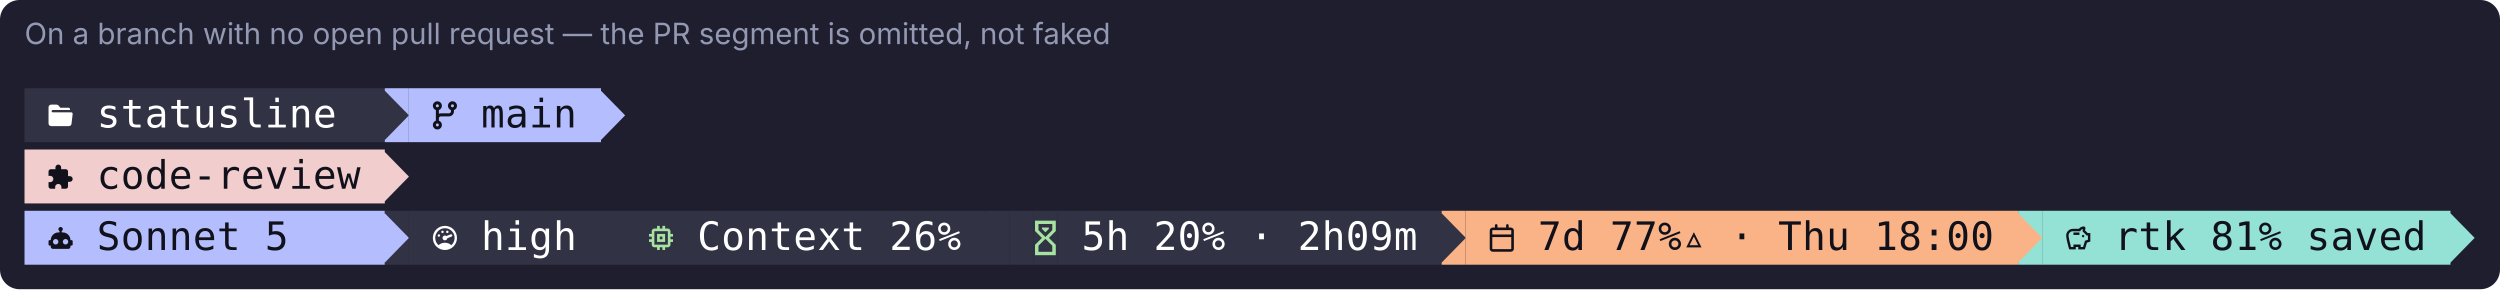
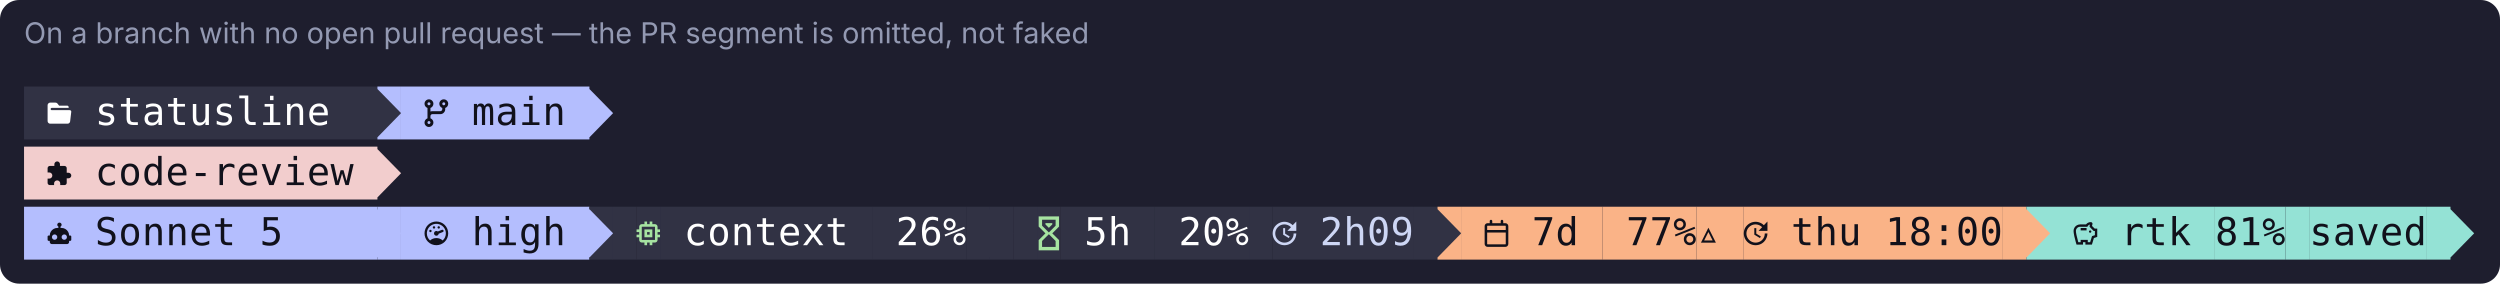
- <svg xmlns="http://www.w3.org/2000/svg" width="1020" height="118" viewBox="0 0 1020 118" role="img" aria-label="On a branch with no open pull request — the PR segment is omitted, not faked">
-   <rect width="1020" height="118" rx="8" fill="#1e1e2e" />
+ <svg xmlns="http://www.w3.org/2000/svg" width="1040" height="118" viewBox="0 0 1040 118" role="img" aria-label="On a branch with no open pull request — the PR segment is omitted, not faked">
+   <rect width="1040" height="118" rx="8" fill="#1e1e2e" />
  <text x="10" y="18" font-family="-apple-system,Segoe UI,system-ui,sans-serif" font-size="12" fill="#9399b2">On a branch with no open pull request — the PR segment is omitted, not faked</text>
  <rect x="10.00" y="36" width="147.00" height="22" fill="rgb(49,50,68)" />
  <path d="M133 1134H400Q466 1134 507 1080L576 989Q582 981 591 981H991Q1022 981 1045 959Q1068 936 1067 905V867H210Q187 867 170.0 850.0Q153 833 153 810Q153 786 170.0 769.0Q187 752 210 752H1123Q1154 752 1177 730Q1200 707 1199 676Q1199 670 1199 667L1144 200Q1144 144 1105.0 105.0Q1066 66 1010 66H133Q78 66 39.0 105.0Q0 144 0 200V1000Q0 1056 39.0 1095.0Q78 1134 133 1134Z" fill="rgb(255,255,255)" transform="translate(19.80 52.00) scale(0.00821 -0.00821)" />
  <text x="44.30" y="52" text-anchor="middle" font-family="ui-monospace,SFMono-Regular,Menlo,Consolas,monospace" font-size="16" fill="rgb(255,255,255)">s</text>
  <text x="54.10" y="52" text-anchor="middle" font-family="ui-monospace,SFMono-Regular,Menlo,Consolas,monospace" font-size="16" fill="rgb(255,255,255)">t</text>
  <text x="63.90" y="52" text-anchor="middle" font-family="ui-monospace,SFMono-Regular,Menlo,Consolas,monospace" font-size="16" fill="rgb(255,255,255)">a</text>
  <text x="73.70" y="52" text-anchor="middle" font-family="ui-monospace,SFMono-Regular,Menlo,Consolas,monospace" font-size="16" fill="rgb(255,255,255)">t</text>
  <text x="83.50" y="52" text-anchor="middle" font-family="ui-monospace,SFMono-Regular,Menlo,Consolas,monospace" font-size="16" fill="rgb(255,255,255)">u</text>
  <text x="93.30" y="52" text-anchor="middle" font-family="ui-monospace,SFMono-Regular,Menlo,Consolas,monospace" font-size="16" fill="rgb(255,255,255)">s</text>
  <text x="103.10" y="52" text-anchor="middle" font-family="ui-monospace,SFMono-Regular,Menlo,Consolas,monospace" font-size="16" fill="rgb(255,255,255)">l</text>
  <text x="112.90" y="52" text-anchor="middle" font-family="ui-monospace,SFMono-Regular,Menlo,Consolas,monospace" font-size="16" fill="rgb(255,255,255)">i</text>
  <text x="122.70" y="52" text-anchor="middle" font-family="ui-monospace,SFMono-Regular,Menlo,Consolas,monospace" font-size="16" fill="rgb(255,255,255)">n</text>
  <text x="132.50" y="52" text-anchor="middle" font-family="ui-monospace,SFMono-Regular,Menlo,Consolas,monospace" font-size="16" fill="rgb(255,255,255)">e</text>
  <rect x="157.00" y="36" width="9.80" height="22" fill="rgb(180,190,254)" />
  <path d="M-72 1812H13L1200 602L13 -612H-72Z" fill="rgb(49,50,68)" transform="translate(157.00 52.00) scale(0.00821 -0.00821)" />
  <rect x="166.80" y="36" width="78.40" height="22" fill="rgb(180,190,254)" />
  <path d="M750 1076Q750 1168 816.0 1234.0Q882 1300 975.0 1300.0Q1068 1300 1134.0 1234.0Q1200 1168 1200 1076Q1200 1004 1158 944Q1116 886 1049 864V800Q1049 698 976 624Q903 550 800 550H400Q359 550 329 522Q299 492 300 450V338Q366 314 408.0 256.0Q450 198 450 126Q450 32 384.0 -34.0Q318 -100 225 -100Q132 -100 66 -34Q0 32 0 126Q0 198 42.0 256.0Q84 314 150 338V864Q84 888 42.0 946.0Q0 1004 0 1076Q0 1168 66.0 1234.0Q132 1300 225.0 1300.0Q318 1300 384.0 1234.0Q450 1168 450 1076Q450 1004 408.0 946.0Q366 888 300 864V680Q348 700 400 700H800Q841 700 871.0 730.0Q901 760 900 800V864Q834 888 792.0 946.0Q750 1004 750 1076ZM225 1000Q255 1000 277.0 1022.0Q299 1044 300 1076Q300 1106 278.0 1128.0Q256 1150 225.0 1150.0Q194 1150 172.0 1128.0Q150 1106 150.0 1075.0Q150 1044 172.0 1022.0Q194 1000 225 1000ZM975 1000Q1005 1000 1027.0 1022.0Q1049 1044 1049.0 1075.0Q1049 1106 1028 1128Q1006 1150 975.0 1150.0Q944 1150 922.0 1128.0Q900 1106 900.0 1075.0Q900 1044 922.0 1022.0Q944 1000 975 1000ZM225 50Q255 50 277 72Q299 94 300 126Q300 156 278.0 178.0Q256 200 225.0 200.0Q194 200 172.0 178.0Q150 156 150.0 125.0Q150 94 172.0 72.0Q194 50 225 50Z" fill="rgb(17,17,27)" transform="translate(176.60 52.00) scale(0.00821 -0.00821)" />
  <text x="201.10" y="52" text-anchor="middle" font-family="ui-monospace,SFMono-Regular,Menlo,Consolas,monospace" font-size="16" fill="rgb(17,17,27)">m</text>
  <text x="210.90" y="52" text-anchor="middle" font-family="ui-monospace,SFMono-Regular,Menlo,Consolas,monospace" font-size="16" fill="rgb(17,17,27)">a</text>
  <text x="220.70" y="52" text-anchor="middle" font-family="ui-monospace,SFMono-Regular,Menlo,Consolas,monospace" font-size="16" fill="rgb(17,17,27)">i</text>
  <text x="230.50" y="52" text-anchor="middle" font-family="ui-monospace,SFMono-Regular,Menlo,Consolas,monospace" font-size="16" fill="rgb(17,17,27)">n</text>
  <path d="M-72 1812H13L1200 602L13 -612H-72Z" fill="rgb(180,190,254)" transform="translate(245.20 52.00) scale(0.00821 -0.00821)" />
  <rect x="10.00" y="61" width="147.00" height="22" fill="rgb(242,205,205)" />
  <path d="M1055 626H969V857Q969 903 935.5 936.5Q902 970 857 970H627V1056Q627 1115 585.5 1157.5Q544 1200 485.0 1200.0Q426 1200 384.5 1157.0Q343 1114 343 1056V970H113Q67 970 33.5 936.5Q0 903 0 857V640H86Q150 640 194.5 594.5Q239 549 239.0 484.5Q239 420 194.5 374.5Q150 329 86 329H0V112Q0 66 33.5 33.0Q67 0 113 0H329V86Q329 150 375.0 194.0Q421 238 485.0 238.0Q549 238 594.5 194.0Q640 150 640 86V0H857Q903 0 936.0 33.5Q969 67 969 112V343H1055Q1114 343 1157.0 384.5Q1200 426 1200.0 484.5Q1200 543 1157.0 584.5Q1114 626 1055 626Z" fill="rgb(17,17,27)" transform="translate(19.80 77.00) scale(0.00821 -0.00821)" />
  <text x="44.30" y="77" text-anchor="middle" font-family="ui-monospace,SFMono-Regular,Menlo,Consolas,monospace" font-size="16" fill="rgb(17,17,27)">c</text>
  <text x="54.10" y="77" text-anchor="middle" font-family="ui-monospace,SFMono-Regular,Menlo,Consolas,monospace" font-size="16" fill="rgb(17,17,27)">o</text>
  <text x="63.90" y="77" text-anchor="middle" font-family="ui-monospace,SFMono-Regular,Menlo,Consolas,monospace" font-size="16" fill="rgb(17,17,27)">d</text>
  <text x="73.70" y="77" text-anchor="middle" font-family="ui-monospace,SFMono-Regular,Menlo,Consolas,monospace" font-size="16" fill="rgb(17,17,27)">e</text>
  <text x="83.50" y="77" text-anchor="middle" font-family="ui-monospace,SFMono-Regular,Menlo,Consolas,monospace" font-size="16" fill="rgb(17,17,27)">-</text>
  <text x="93.30" y="77" text-anchor="middle" font-family="ui-monospace,SFMono-Regular,Menlo,Consolas,monospace" font-size="16" fill="rgb(17,17,27)">r</text>
  <text x="103.10" y="77" text-anchor="middle" font-family="ui-monospace,SFMono-Regular,Menlo,Consolas,monospace" font-size="16" fill="rgb(17,17,27)">e</text>
  <text x="112.90" y="77" text-anchor="middle" font-family="ui-monospace,SFMono-Regular,Menlo,Consolas,monospace" font-size="16" fill="rgb(17,17,27)">v</text>
  <text x="122.70" y="77" text-anchor="middle" font-family="ui-monospace,SFMono-Regular,Menlo,Consolas,monospace" font-size="16" fill="rgb(17,17,27)">i</text>
  <text x="132.50" y="77" text-anchor="middle" font-family="ui-monospace,SFMono-Regular,Menlo,Consolas,monospace" font-size="16" fill="rgb(17,17,27)">e</text>
  <text x="142.30" y="77" text-anchor="middle" font-family="ui-monospace,SFMono-Regular,Menlo,Consolas,monospace" font-size="16" fill="rgb(17,17,27)">w</text>
  <path d="M-72 1812H13L1200 602L13 -612H-72Z" fill="rgb(242,205,205)" transform="translate(157.00 77.00) scale(0.00821 -0.00821)" />
  <rect x="10.00" y="86" width="147.00" height="22" fill="rgb(180,190,254)" />
  <path d="M600 1144Q646 1144 678.0 1112.0Q710 1080 710 1037Q710 1006 694.0 980.5Q678 955 654 943V874H710Q812 874 900.0 821.5Q988 769 1039.0 682.0Q1090 595 1090 490H1144Q1166 490 1183.0 475.0Q1200 460 1200 437V274Q1200 251 1183.0 235.5Q1166 220 1144 220H1090V164Q1090 120 1058.0 88.0Q1026 56 980 56H220Q174 56 142.0 88.0Q110 120 110 164V220H56Q34 220 17.0 235.0Q0 250 0 274V437Q0 460 16.0 475.0Q32 490 56 490H110Q110 595 161.0 682.0Q212 769 300.0 821.5Q388 874 490 874H546V943Q522 956 506.0 981.0Q490 1006 490 1037Q490 1081 522.0 1112.5Q554 1144 600 1144ZM354 546Q298 546 259.0 505.5Q220 465 220.0 409.0Q220 353 259.0 313.5Q298 274 354.0 274.0Q410 274 450.0 313.5Q490 353 490.0 409.0Q490 465 450.0 505.5Q410 546 354 546ZM846 546Q790 546 750.0 505.5Q710 465 710.0 409.0Q710 353 749.0 313.5Q788 274 844.0 274.0Q900 274 940.0 313.5Q980 353 980.0 409.0Q980 465 941.0 505.5Q902 546 846 546Z" fill="rgb(17,17,27)" transform="translate(19.80 102.00) scale(0.00821 -0.00821)" />
  <text x="44.30" y="102" text-anchor="middle" font-family="ui-monospace,SFMono-Regular,Menlo,Consolas,monospace" font-size="16" fill="rgb(17,17,27)">S</text>
  <text x="54.10" y="102" text-anchor="middle" font-family="ui-monospace,SFMono-Regular,Menlo,Consolas,monospace" font-size="16" fill="rgb(17,17,27)">o</text>
  <text x="63.90" y="102" text-anchor="middle" font-family="ui-monospace,SFMono-Regular,Menlo,Consolas,monospace" font-size="16" fill="rgb(17,17,27)">n</text>
  <text x="73.70" y="102" text-anchor="middle" font-family="ui-monospace,SFMono-Regular,Menlo,Consolas,monospace" font-size="16" fill="rgb(17,17,27)">n</text>
  <text x="83.50" y="102" text-anchor="middle" font-family="ui-monospace,SFMono-Regular,Menlo,Consolas,monospace" font-size="16" fill="rgb(17,17,27)">e</text>
  <text x="93.30" y="102" text-anchor="middle" font-family="ui-monospace,SFMono-Regular,Menlo,Consolas,monospace" font-size="16" fill="rgb(17,17,27)">t</text>
  <text x="112.90" y="102" text-anchor="middle" font-family="ui-monospace,SFMono-Regular,Menlo,Consolas,monospace" font-size="16" fill="rgb(17,17,27)">5</text>
-   <rect x="157.00" y="86" width="9.80" height="22" fill="rgb(49,50,68)" />
+   <rect x="157.00" y="86" width="9.80" height="22" fill="rgb(180,190,254)" />
  <path d="M-72 1812H13L1200 602L13 -612H-72Z" fill="rgb(180,190,254)" transform="translate(157.00 102.00) scale(0.00821 -0.00821)" />
-   <rect x="166.80" y="86" width="78.40" height="22" fill="rgb(49,50,68)" />
-   <path d="M600 1200Q482 1200 370.5 1155.0Q259 1110 174.5 1025.5Q90 941 45.0 829.5Q0 718 0.0 599.5Q0 481 45.0 370.0Q90 259 174.5 174.5Q259 90 370.5 45.0Q482 0 600.0 0.0Q718 0 829.5 45.0Q941 90 1025.0 174.5Q1109 259 1154.5 370.0Q1200 481 1200.0 599.5Q1200 718 1154.5 829.5Q1109 941 1025.0 1025.5Q941 1110 829.5 1155.0Q718 1200 600 1200ZM600 1082Q729 1082 840.5 1017.0Q952 952 1016.5 840.5Q1081 729 1081 600Q1081 493 1039.0 400.0Q997 307 918 240Q856 299 773.0 330.0Q690 361 600 361Q420 361 282 240Q203 307 161.0 400.0Q119 493 119 600Q119 729 183.5 840.5Q248 952 359.5 1017.0Q471 1082 600 1082ZM479 961Q454 961 437.0 944.0Q420 927 420.0 901.5Q420 876 437.0 858.0Q454 840 479.5 840.0Q505 840 523.0 858.0Q541 876 541.0 901.5Q541 927 522.5 944.0Q504 961 479 961ZM721 961Q696 961 677.5 944.0Q659 927 659.0 901.5Q659 876 677.0 858.0Q695 840 720.5 840.0Q746 840 763.0 858.0Q780 876 780.0 901.5Q780 927 763.0 944.0Q746 961 721 961ZM907 783Q899 783 885 780L673 693Q648 713 615.5 718.5Q583 724 555 710Q510 693 490.5 646.5Q471 600 489.0 555.0Q507 510 553.5 490.0Q600 470 645 490Q676 501 695.5 526.5Q715 552 721 583L930 668Q952 676 962.0 700.0Q972 724 963 746Q955 763 939.5 773.0Q924 783 907 783ZM298 780Q273 780 256.5 763.0Q240 746 240.0 721.0Q240 696 256.5 677.5Q273 659 298.5 659.0Q324 659 342.0 677.5Q360 696 360.0 721.0Q360 746 341.5 763.0Q323 780 298 780Z" fill="rgb(255,255,255)" transform="translate(176.60 102.00) scale(0.00821 -0.00821)" />
-   <text x="201.10" y="102" text-anchor="middle" font-family="ui-monospace,SFMono-Regular,Menlo,Consolas,monospace" font-size="16" fill="rgb(255,255,255)">h</text>
-   <text x="210.90" y="102" text-anchor="middle" font-family="ui-monospace,SFMono-Regular,Menlo,Consolas,monospace" font-size="16" fill="rgb(255,255,255)">i</text>
-   <text x="220.70" y="102" text-anchor="middle" font-family="ui-monospace,SFMono-Regular,Menlo,Consolas,monospace" font-size="16" fill="rgb(255,255,255)">g</text>
-   <text x="230.50" y="102" text-anchor="middle" font-family="ui-monospace,SFMono-Regular,Menlo,Consolas,monospace" font-size="16" fill="rgb(255,255,255)">h</text>
+   <rect x="166.80" y="86" width="78.40" height="22" fill="rgb(180,190,254)" />
+   <path d="M600 1200Q482 1200 370.5 1155.0Q259 1110 174.5 1025.5Q90 941 45.0 829.5Q0 718 0.0 599.5Q0 481 45.0 370.0Q90 259 174.5 174.5Q259 90 370.5 45.0Q482 0 600.0 0.0Q718 0 829.5 45.0Q941 90 1025.0 174.5Q1109 259 1154.5 370.0Q1200 481 1200.0 599.5Q1200 718 1154.5 829.5Q1109 941 1025.0 1025.5Q941 1110 829.5 1155.0Q718 1200 600 1200ZM600 1082Q729 1082 840.5 1017.0Q952 952 1016.5 840.5Q1081 729 1081 600Q1081 493 1039.0 400.0Q997 307 918 240Q856 299 773.0 330.0Q690 361 600 361Q420 361 282 240Q203 307 161.0 400.0Q119 493 119 600Q119 729 183.5 840.5Q248 952 359.5 1017.0Q471 1082 600 1082ZM479 961Q454 961 437.0 944.0Q420 927 420.0 901.5Q420 876 437.0 858.0Q454 840 479.5 840.0Q505 840 523.0 858.0Q541 876 541.0 901.5Q541 927 522.5 944.0Q504 961 479 961ZM721 961Q696 961 677.5 944.0Q659 927 659.0 901.5Q659 876 677.0 858.0Q695 840 720.5 840.0Q746 840 763.0 858.0Q780 876 780.0 901.5Q780 927 763.0 944.0Q746 961 721 961ZM907 783Q899 783 885 780L673 693Q648 713 615.5 718.5Q583 724 555 710Q510 693 490.5 646.5Q471 600 489.0 555.0Q507 510 553.5 490.0Q600 470 645 490Q676 501 695.5 526.5Q715 552 721 583L930 668Q952 676 962.0 700.0Q972 724 963 746Q955 763 939.5 773.0Q924 783 907 783ZM298 780Q273 780 256.5 763.0Q240 746 240.0 721.0Q240 696 256.5 677.5Q273 659 298.5 659.0Q324 659 342.0 677.5Q360 696 360.0 721.0Q360 746 341.5 763.0Q323 780 298 780Z" fill="rgb(17,17,27)" transform="translate(176.60 102.00) scale(0.00821 -0.00821)" />
+   <text x="201.10" y="102" text-anchor="middle" font-family="ui-monospace,SFMono-Regular,Menlo,Consolas,monospace" font-size="16" fill="rgb(17,17,27)">h</text>
+   <text x="210.90" y="102" text-anchor="middle" font-family="ui-monospace,SFMono-Regular,Menlo,Consolas,monospace" font-size="16" fill="rgb(17,17,27)">i</text>
+   <text x="220.70" y="102" text-anchor="middle" font-family="ui-monospace,SFMono-Regular,Menlo,Consolas,monospace" font-size="16" fill="rgb(17,17,27)">g</text>
+   <text x="230.50" y="102" text-anchor="middle" font-family="ui-monospace,SFMono-Regular,Menlo,Consolas,monospace" font-size="16" fill="rgb(17,17,27)">h</text>
  <rect x="245.20" y="86" width="9.80" height="22" fill="rgb(49,50,68)" />
-   <path d="M-72 1812H13L1200 602L13 -612H-72Z" fill="rgb(49,50,68)" transform="translate(245.20 102.00) scale(0.00821 -0.00821)" />
+   <path d="M-72 1812H13L1200 602L13 -612H-72Z" fill="rgb(180,190,254)" transform="translate(245.20 102.00) scale(0.00821 -0.00821)" />
  <rect x="255.00" y="86" width="9.80" height="22" fill="rgb(49,50,68)" />
  <rect x="264.80" y="86" width="9.80" height="22" fill="rgb(49,50,68)" />
  <path d="M935 266H265V935H935ZM1200 666V800H1065V935Q1065 988 1026.0 1027.0Q987 1066 935 1066H800Q800 1065 800 1200H665V1066H534Q534 1065 534 1200H400V1066H265Q212 1066 173.5 1027.0Q135 988 135 935V800H0V666H135V534H0Q0 535 0 401H135V266Q135 213 174.0 174.0Q213 135 265 135H400V0H534V135H665V0H800V135H935Q988 135 1026.5 174.0Q1065 213 1065 266V401H1200V534H1065V666ZM665 534H534V666H665ZM800 800H400Q400 801 400 401H800Z" fill="rgb(166,227,161)" transform="translate(264.80 102.00) scale(0.00821 -0.00821)" />
-   <rect x="274.60" y="86" width="127.40" height="22" fill="rgb(49,50,68)" />
-   <text x="289.30" y="102" text-anchor="middle" font-family="ui-monospace,SFMono-Regular,Menlo,Consolas,monospace" font-size="16" fill="rgb(255,255,255)">C</text>
+   <rect x="274.60" y="86" width="88.20" height="22" fill="rgb(49,50,68)" />
+   <text x="289.30" y="102" text-anchor="middle" font-family="ui-monospace,SFMono-Regular,Menlo,Consolas,monospace" font-size="16" fill="rgb(255,255,255)">c</text>
  <text x="299.10" y="102" text-anchor="middle" font-family="ui-monospace,SFMono-Regular,Menlo,Consolas,monospace" font-size="16" fill="rgb(255,255,255)">o</text>
  <text x="308.90" y="102" text-anchor="middle" font-family="ui-monospace,SFMono-Regular,Menlo,Consolas,monospace" font-size="16" fill="rgb(255,255,255)">n</text>
  <text x="318.70" y="102" text-anchor="middle" font-family="ui-monospace,SFMono-Regular,Menlo,Consolas,monospace" font-size="16" fill="rgb(255,255,255)">t</text>
  <text x="328.50" y="102" text-anchor="middle" font-family="ui-monospace,SFMono-Regular,Menlo,Consolas,monospace" font-size="16" fill="rgb(255,255,255)">e</text>
  <text x="338.30" y="102" text-anchor="middle" font-family="ui-monospace,SFMono-Regular,Menlo,Consolas,monospace" font-size="16" fill="rgb(255,255,255)">x</text>
  <text x="348.10" y="102" text-anchor="middle" font-family="ui-monospace,SFMono-Regular,Menlo,Consolas,monospace" font-size="16" fill="rgb(255,255,255)">t</text>
-   <text x="367.70" y="102" text-anchor="middle" font-family="ui-monospace,SFMono-Regular,Menlo,Consolas,monospace" font-size="16" fill="rgb(255,255,255)">2</text>
-   <text x="377.50" y="102" text-anchor="middle" font-family="ui-monospace,SFMono-Regular,Menlo,Consolas,monospace" font-size="16" fill="rgb(255,255,255)">6</text>
-   <text x="387.30" y="102" text-anchor="middle" font-family="ui-monospace,SFMono-Regular,Menlo,Consolas,monospace" font-size="16" fill="rgb(255,255,255)">%</text>
+   <rect x="362.80" y="86" width="39.20" height="22" fill="rgb(49,50,68)" />
+   <text x="377.50" y="102" text-anchor="middle" font-family="ui-monospace,SFMono-Regular,Menlo,Consolas,monospace" font-size="16" fill="rgb(255,255,255)">2</text>
+   <text x="387.30" y="102" text-anchor="middle" font-family="ui-monospace,SFMono-Regular,Menlo,Consolas,monospace" font-size="16" fill="rgb(255,255,255)">6</text>
+   <text x="397.10" y="102" text-anchor="middle" font-family="ui-monospace,SFMono-Regular,Menlo,Consolas,monospace" font-size="16" fill="rgb(255,255,255)">%</text>
  <rect x="402.00" y="86" width="9.80" height="22" fill="rgb(49,50,68)" />
-   <path d="M-72 1812H13L1200 602L13 -612H-72Z" fill="rgb(49,50,68)" transform="translate(402.00 102.00) scale(0.00821 -0.00821)" />
  <rect x="411.80" y="86" width="9.80" height="22" fill="rgb(49,50,68)" />
+   <path d="M-72 1812H13L1200 602L13 -612H-72Z" fill="rgb(49,50,68)" transform="translate(411.80 102.00) scale(0.00821 -0.00821)" />
  <rect x="421.60" y="86" width="9.80" height="22" fill="rgb(49,50,68)" />
-   <path d="M84 1459H1116V943L774 600Q772 600 1116 258V-259H84V258L426 600Q428 600 84 943ZM942 214 600 556 256 214V-89H942ZM600 645 942 988V1291H256V988ZM426 1117H774V1053L600 879L426 1053Z" fill="rgb(166,227,161)" transform="translate(421.60 102.00) scale(0.00821 -0.00821)" />
-   <rect x="431.40" y="86" width="156.80" height="22" fill="rgb(49,50,68)" />
-   <text x="446.10" y="102" text-anchor="middle" font-family="ui-monospace,SFMono-Regular,Menlo,Consolas,monospace" font-size="16" fill="rgb(255,255,255)">5</text>
-   <text x="455.90" y="102" text-anchor="middle" font-family="ui-monospace,SFMono-Regular,Menlo,Consolas,monospace" font-size="16" fill="rgb(255,255,255)">h</text>
-   <text x="475.50" y="102" text-anchor="middle" font-family="ui-monospace,SFMono-Regular,Menlo,Consolas,monospace" font-size="16" fill="rgb(255,255,255)">2</text>
-   <text x="485.30" y="102" text-anchor="middle" font-family="ui-monospace,SFMono-Regular,Menlo,Consolas,monospace" font-size="16" fill="rgb(255,255,255)">0</text>
-   <text x="495.10" y="102" text-anchor="middle" font-family="ui-monospace,SFMono-Regular,Menlo,Consolas,monospace" font-size="16" fill="rgb(255,255,255)">%</text>
-   <text x="514.70" y="102" text-anchor="middle" font-family="ui-monospace,SFMono-Regular,Menlo,Consolas,monospace" font-size="16" fill="rgb(255,255,255)">·</text>
-   <text x="534.30" y="102" text-anchor="middle" font-family="ui-monospace,SFMono-Regular,Menlo,Consolas,monospace" font-size="16" fill="rgb(255,255,255)">2</text>
-   <text x="544.10" y="102" text-anchor="middle" font-family="ui-monospace,SFMono-Regular,Menlo,Consolas,monospace" font-size="16" fill="rgb(255,255,255)">h</text>
-   <text x="553.90" y="102" text-anchor="middle" font-family="ui-monospace,SFMono-Regular,Menlo,Consolas,monospace" font-size="16" fill="rgb(255,255,255)">0</text>
-   <text x="563.70" y="102" text-anchor="middle" font-family="ui-monospace,SFMono-Regular,Menlo,Consolas,monospace" font-size="16" fill="rgb(255,255,255)">9</text>
-   <text x="573.50" y="102" text-anchor="middle" font-family="ui-monospace,SFMono-Regular,Menlo,Consolas,monospace" font-size="16" fill="rgb(255,255,255)">m</text>
-   <rect x="588.20" y="86" width="9.80" height="22" fill="rgb(250,179,135)" />
-   <path d="M-72 1812H13L1200 602L13 -612H-72Z" fill="rgb(49,50,68)" transform="translate(588.20 102.00) scale(0.00821 -0.00821)" />
-   <rect x="598.00" y="86" width="225.40" height="22" fill="rgb(250,179,135)" />
-   <path d="M387 1222V1115H815V1222Q815 1249 835 1267Q853 1286 879.0 1286.0Q905 1286 924.0 1267.0Q943 1248 943 1222V1115H1051Q1113 1115 1157.0 1071.0Q1201 1027 1201 965V64Q1201 1 1157 -42Q1113 -86 1051 -85H151Q89 -85 45 -42Q1 2 1 64V965Q1 1028 45 1071Q89 1115 151 1115H259V1222Q259 1249 277 1267Q297 1286 323.0 1286.0Q349 1286 368.0 1267.0Q387 1248 387 1222ZM129 643V64Q129 55 135.0 49.0Q141 43 151 43H1051Q1059 43 1067 49Q1071 55 1071 64V643ZM1051 986H151Q143 986 135 980Q129 974 129 965V771H1071V965Q1071 974 1067 980Q1059 986 1051 986Z" fill="rgb(17,17,27)" transform="translate(607.80 102.00) scale(0.00821 -0.00821)" />
-   <text x="632.30" y="102" text-anchor="middle" font-family="ui-monospace,SFMono-Regular,Menlo,Consolas,monospace" font-size="16" fill="rgb(17,17,27)">7</text>
-   <text x="642.10" y="102" text-anchor="middle" font-family="ui-monospace,SFMono-Regular,Menlo,Consolas,monospace" font-size="16" fill="rgb(17,17,27)">d</text>
-   <text x="661.70" y="102" text-anchor="middle" font-family="ui-monospace,SFMono-Regular,Menlo,Consolas,monospace" font-size="16" fill="rgb(17,17,27)">7</text>
-   <text x="671.50" y="102" text-anchor="middle" font-family="ui-monospace,SFMono-Regular,Menlo,Consolas,monospace" font-size="16" fill="rgb(17,17,27)">7</text>
-   <text x="681.30" y="102" text-anchor="middle" font-family="ui-monospace,SFMono-Regular,Menlo,Consolas,monospace" font-size="16" fill="rgb(17,17,27)">%</text>
-   <text x="691.10" y="102" text-anchor="middle" font-family="ui-monospace,SFMono-Regular,Menlo,Consolas,monospace" font-size="16" fill="rgb(17,17,27)">▵</text>
-   <text x="710.70" y="102" text-anchor="middle" font-family="ui-monospace,SFMono-Regular,Menlo,Consolas,monospace" font-size="16" fill="rgb(17,17,27)">·</text>
-   <text x="730.30" y="102" text-anchor="middle" font-family="ui-monospace,SFMono-Regular,Menlo,Consolas,monospace" font-size="16" fill="rgb(17,17,27)">T</text>
-   <text x="740.10" y="102" text-anchor="middle" font-family="ui-monospace,SFMono-Regular,Menlo,Consolas,monospace" font-size="16" fill="rgb(17,17,27)">h</text>
-   <text x="749.90" y="102" text-anchor="middle" font-family="ui-monospace,SFMono-Regular,Menlo,Consolas,monospace" font-size="16" fill="rgb(17,17,27)">u</text>
-   <text x="769.50" y="102" text-anchor="middle" font-family="ui-monospace,SFMono-Regular,Menlo,Consolas,monospace" font-size="16" fill="rgb(17,17,27)">1</text>
-   <text x="779.30" y="102" text-anchor="middle" font-family="ui-monospace,SFMono-Regular,Menlo,Consolas,monospace" font-size="16" fill="rgb(17,17,27)">8</text>
-   <text x="789.10" y="102" text-anchor="middle" font-family="ui-monospace,SFMono-Regular,Menlo,Consolas,monospace" font-size="16" fill="rgb(17,17,27)">:</text>
-   <text x="798.90" y="102" text-anchor="middle" font-family="ui-monospace,SFMono-Regular,Menlo,Consolas,monospace" font-size="16" fill="rgb(17,17,27)">0</text>
-   <text x="808.70" y="102" text-anchor="middle" font-family="ui-monospace,SFMono-Regular,Menlo,Consolas,monospace" font-size="16" fill="rgb(17,17,27)">0</text>
-   <rect x="823.40" y="86" width="9.80" height="22" fill="rgb(148,226,213)" />
-   <path d="M-72 1812H13L1200 602L13 -612H-72Z" fill="rgb(250,179,135)" transform="translate(823.40 102.00) scale(0.00821 -0.00821)" />
-   <rect x="833.20" y="86" width="166.60" height="22" fill="rgb(148,226,213)" />
-   <path d="M780 692Q780 714 798.5 732.0Q817 750 841.0 750.0Q865 750 883.5 732.0Q902 714 902.0 690.0Q902 666 883.5 648.0Q865 630 841.0 630.0Q817 630 798.5 648.0Q780 666 780 692ZM360 750H659V872H360ZM1200 842V420L1031 364L930 30H600V150H479V30H150L110 168Q65 332 37 460Q0 642 0 720Q0 810 44.0 886.0Q88 962 164.0 1007.0Q240 1052 329 1052H631Q673 1106 735.0 1138.0Q797 1170 871 1170Q908 1170 934.0 1145.0Q960 1120 960 1080Q960 1064 952 1046Q938 1012 935 976L1070 842ZM1081 720H1019L811 932Q811 990 825 1046Q783 1036 749.0 1005.0Q715 974 701 932H329Q242 932 180.5 870.0Q119 808 119 720Q119 590 240 150H360V270H721V150H840L935 460L1081 508Z" fill="rgb(17,17,27)" transform="translate(843.00 102.00) scale(0.00821 -0.00821)" />
-   <text x="867.50" y="102" text-anchor="middle" font-family="ui-monospace,SFMono-Regular,Menlo,Consolas,monospace" font-size="16" fill="rgb(17,17,27)">r</text>
-   <text x="877.30" y="102" text-anchor="middle" font-family="ui-monospace,SFMono-Regular,Menlo,Consolas,monospace" font-size="16" fill="rgb(17,17,27)">t</text>
-   <text x="887.10" y="102" text-anchor="middle" font-family="ui-monospace,SFMono-Regular,Menlo,Consolas,monospace" font-size="16" fill="rgb(17,17,27)">k</text>
-   <text x="906.70" y="102" text-anchor="middle" font-family="ui-monospace,SFMono-Regular,Menlo,Consolas,monospace" font-size="16" fill="rgb(17,17,27)">8</text>
-   <text x="916.50" y="102" text-anchor="middle" font-family="ui-monospace,SFMono-Regular,Menlo,Consolas,monospace" font-size="16" fill="rgb(17,17,27)">1</text>
-   <text x="926.30" y="102" text-anchor="middle" font-family="ui-monospace,SFMono-Regular,Menlo,Consolas,monospace" font-size="16" fill="rgb(17,17,27)">%</text>
-   <text x="945.90" y="102" text-anchor="middle" font-family="ui-monospace,SFMono-Regular,Menlo,Consolas,monospace" font-size="16" fill="rgb(17,17,27)">s</text>
-   <text x="955.70" y="102" text-anchor="middle" font-family="ui-monospace,SFMono-Regular,Menlo,Consolas,monospace" font-size="16" fill="rgb(17,17,27)">a</text>
-   <text x="965.50" y="102" text-anchor="middle" font-family="ui-monospace,SFMono-Regular,Menlo,Consolas,monospace" font-size="16" fill="rgb(17,17,27)">v</text>
-   <text x="975.30" y="102" text-anchor="middle" font-family="ui-monospace,SFMono-Regular,Menlo,Consolas,monospace" font-size="16" fill="rgb(17,17,27)">e</text>
-   <text x="985.10" y="102" text-anchor="middle" font-family="ui-monospace,SFMono-Regular,Menlo,Consolas,monospace" font-size="16" fill="rgb(17,17,27)">d</text>
-   <path d="M-72 1812H13L1200 602L13 -612H-72Z" fill="rgb(148,226,213)" transform="translate(999.80 102.00) scale(0.00821 -0.00821)" />
+   <rect x="431.40" y="86" width="9.80" height="22" fill="rgb(49,50,68)" />
+   <path d="M84 1459H1116V943L774 600Q772 600 1116 258V-259H84V258L426 600Q428 600 84 943ZM942 214 600 556 256 214V-89H942ZM600 645 942 988V1291H256V988ZM426 1117H774V1053L600 879L426 1053Z" fill="rgb(166,227,161)" transform="translate(431.40 102.00) scale(0.00821 -0.00821)" />
+   <rect x="441.20" y="86" width="39.20" height="22" fill="rgb(49,50,68)" />
+   <text x="455.90" y="102" text-anchor="middle" font-family="ui-monospace,SFMono-Regular,Menlo,Consolas,monospace" font-size="16" fill="rgb(255,255,255)">5</text>
+   <text x="465.70" y="102" text-anchor="middle" font-family="ui-monospace,SFMono-Regular,Menlo,Consolas,monospace" font-size="16" fill="rgb(255,255,255)">h</text>
+   <rect x="480.40" y="86" width="39.20" height="22" fill="rgb(49,50,68)" />
+   <text x="495.10" y="102" text-anchor="middle" font-family="ui-monospace,SFMono-Regular,Menlo,Consolas,monospace" font-size="16" fill="rgb(255,255,255)">2</text>
+   <text x="504.90" y="102" text-anchor="middle" font-family="ui-monospace,SFMono-Regular,Menlo,Consolas,monospace" font-size="16" fill="rgb(255,255,255)">0</text>
+   <text x="514.70" y="102" text-anchor="middle" font-family="ui-monospace,SFMono-Regular,Menlo,Consolas,monospace" font-size="16" fill="rgb(255,255,255)">%</text>
+   <rect x="519.60" y="86" width="9.80" height="22" fill="rgb(49,50,68)" />
+   <rect x="529.40" y="86" width="58.80" height="22" fill="rgb(49,50,68)" />
+   <path d="M1201 725H748L932 912Q842 1002 721.5 1035.5Q601 1069 482.5 1039.0Q364 1009 273.0 920.0Q182 831 150.5 712.5Q119 594 150.5 475.0Q182 356 273.0 266.5Q364 177 482.5 146.0Q601 115 721.0 146.0Q841 177 932 265Q1067 403 1066 594H1201Q1201 488 1157 378Q1110 256 1026 174Q910 58 755.5 19.0Q601 -20 446.5 19.0Q292 58 178.0 172.5Q64 287 23.0 440.5Q-18 594 21.0 747.0Q60 900 176.0 1012.5Q292 1125 445.0 1166.0Q598 1207 751.0 1166.0Q904 1125 1019 1013L1201 1200ZM635 866V584L867 443L820 362L535 534V866Z" fill="rgb(205,214,244)" transform="translate(529.40 102.00) scale(0.00821 -0.00821)" />
+   <text x="553.90" y="102" text-anchor="middle" font-family="ui-monospace,SFMono-Regular,Menlo,Consolas,monospace" font-size="16" fill="rgb(205,214,244)">2</text>
+   <text x="563.70" y="102" text-anchor="middle" font-family="ui-monospace,SFMono-Regular,Menlo,Consolas,monospace" font-size="16" fill="rgb(205,214,244)">h</text>
+   <text x="573.50" y="102" text-anchor="middle" font-family="ui-monospace,SFMono-Regular,Menlo,Consolas,monospace" font-size="16" fill="rgb(205,214,244)">0</text>
+   <text x="583.30" y="102" text-anchor="middle" font-family="ui-monospace,SFMono-Regular,Menlo,Consolas,monospace" font-size="16" fill="rgb(205,214,244)">9</text>
+   <rect x="588.20" y="86" width="9.80" height="22" fill="rgb(49,50,68)" />
+   <rect x="598.00" y="86" width="9.80" height="22" fill="rgb(250,179,135)" />
+   <path d="M-72 1812H13L1200 602L13 -612H-72Z" fill="rgb(49,50,68)" transform="translate(598.00 102.00) scale(0.00821 -0.00821)" />
+   <rect x="607.80" y="86" width="58.80" height="22" fill="rgb(250,179,135)" />
+   <path d="M387 1222V1115H815V1222Q815 1249 835 1267Q853 1286 879.0 1286.0Q905 1286 924.0 1267.0Q943 1248 943 1222V1115H1051Q1113 1115 1157.0 1071.0Q1201 1027 1201 965V64Q1201 1 1157 -42Q1113 -86 1051 -85H151Q89 -85 45 -42Q1 2 1 64V965Q1 1028 45 1071Q89 1115 151 1115H259V1222Q259 1249 277 1267Q297 1286 323.0 1286.0Q349 1286 368.0 1267.0Q387 1248 387 1222ZM129 643V64Q129 55 135.0 49.0Q141 43 151 43H1051Q1059 43 1067 49Q1071 55 1071 64V643ZM1051 986H151Q143 986 135 980Q129 974 129 965V771H1071V965Q1071 974 1067 980Q1059 986 1051 986Z" fill="rgb(17,17,27)" transform="translate(617.60 102.00) scale(0.00821 -0.00821)" />
+   <text x="642.10" y="102" text-anchor="middle" font-family="ui-monospace,SFMono-Regular,Menlo,Consolas,monospace" font-size="16" fill="rgb(17,17,27)">7</text>
+   <text x="651.90" y="102" text-anchor="middle" font-family="ui-monospace,SFMono-Regular,Menlo,Consolas,monospace" font-size="16" fill="rgb(17,17,27)">d</text>
+   <rect x="666.60" y="86" width="39.20" height="22" fill="rgb(250,179,135)" />
+   <text x="681.30" y="102" text-anchor="middle" font-family="ui-monospace,SFMono-Regular,Menlo,Consolas,monospace" font-size="16" fill="rgb(17,17,27)">7</text>
+   <text x="691.10" y="102" text-anchor="middle" font-family="ui-monospace,SFMono-Regular,Menlo,Consolas,monospace" font-size="16" fill="rgb(17,17,27)">7</text>
+   <text x="700.90" y="102" text-anchor="middle" font-family="ui-monospace,SFMono-Regular,Menlo,Consolas,monospace" font-size="16" fill="rgb(17,17,27)">%</text>
+   <rect x="705.80" y="86" width="19.60" height="22" fill="rgb(250,179,135)" />
+   <text x="710.70" y="102" text-anchor="middle" font-family="ui-monospace,SFMono-Regular,Menlo,Consolas,monospace" font-size="16" fill="rgb(17,17,27)">▵</text>
+   <rect x="725.40" y="86" width="107.80" height="22" fill="rgb(250,179,135)" />
+   <path d="M1201 725H748L932 912Q842 1002 721.5 1035.5Q601 1069 482.5 1039.0Q364 1009 273.0 920.0Q182 831 150.5 712.5Q119 594 150.5 475.0Q182 356 273.0 266.5Q364 177 482.5 146.0Q601 115 721.0 146.0Q841 177 932 265Q1067 403 1066 594H1201Q1201 488 1157 378Q1110 256 1026 174Q910 58 755.5 19.0Q601 -20 446.5 19.0Q292 58 178.0 172.5Q64 287 23.0 440.5Q-18 594 21.0 747.0Q60 900 176.0 1012.5Q292 1125 445.0 1166.0Q598 1207 751.0 1166.0Q904 1125 1019 1013L1201 1200ZM635 866V584L867 443L820 362L535 534V866Z" fill="rgb(17,17,27)" transform="translate(725.40 102.00) scale(0.00821 -0.00821)" />
+   <text x="749.90" y="102" text-anchor="middle" font-family="ui-monospace,SFMono-Regular,Menlo,Consolas,monospace" font-size="16" fill="rgb(17,17,27)">t</text>
+   <text x="759.70" y="102" text-anchor="middle" font-family="ui-monospace,SFMono-Regular,Menlo,Consolas,monospace" font-size="16" fill="rgb(17,17,27)">h</text>
+   <text x="769.50" y="102" text-anchor="middle" font-family="ui-monospace,SFMono-Regular,Menlo,Consolas,monospace" font-size="16" fill="rgb(17,17,27)">u</text>
+   <text x="789.10" y="102" text-anchor="middle" font-family="ui-monospace,SFMono-Regular,Menlo,Consolas,monospace" font-size="16" fill="rgb(17,17,27)">1</text>
+   <text x="798.90" y="102" text-anchor="middle" font-family="ui-monospace,SFMono-Regular,Menlo,Consolas,monospace" font-size="16" fill="rgb(17,17,27)">8</text>
+   <text x="808.70" y="102" text-anchor="middle" font-family="ui-monospace,SFMono-Regular,Menlo,Consolas,monospace" font-size="16" fill="rgb(17,17,27)">:</text>
+   <text x="818.50" y="102" text-anchor="middle" font-family="ui-monospace,SFMono-Regular,Menlo,Consolas,monospace" font-size="16" fill="rgb(17,17,27)">0</text>
+   <text x="828.30" y="102" text-anchor="middle" font-family="ui-monospace,SFMono-Regular,Menlo,Consolas,monospace" font-size="16" fill="rgb(17,17,27)">0</text>
+   <rect x="833.20" y="86" width="9.80" height="22" fill="rgb(250,179,135)" />
+   <rect x="843.00" y="86" width="9.80" height="22" fill="rgb(148,226,213)" />
+   <path d="M-72 1812H13L1200 602L13 -612H-72Z" fill="rgb(250,179,135)" transform="translate(843.00 102.00) scale(0.00821 -0.00821)" />
+   <rect x="852.80" y="86" width="68.60" height="22" fill="rgb(148,226,213)" />
+   <path d="M780 692Q780 714 798.5 732.0Q817 750 841.0 750.0Q865 750 883.5 732.0Q902 714 902.0 690.0Q902 666 883.5 648.0Q865 630 841.0 630.0Q817 630 798.5 648.0Q780 666 780 692ZM360 750H659V872H360ZM1200 842V420L1031 364L930 30H600V150H479V30H150L110 168Q65 332 37 460Q0 642 0 720Q0 810 44.0 886.0Q88 962 164.0 1007.0Q240 1052 329 1052H631Q673 1106 735.0 1138.0Q797 1170 871 1170Q908 1170 934.0 1145.0Q960 1120 960 1080Q960 1064 952 1046Q938 1012 935 976L1070 842ZM1081 720H1019L811 932Q811 990 825 1046Q783 1036 749.0 1005.0Q715 974 701 932H329Q242 932 180.5 870.0Q119 808 119 720Q119 590 240 150H360V270H721V150H840L935 460L1081 508Z" fill="rgb(17,17,27)" transform="translate(862.60 102.00) scale(0.00821 -0.00821)" />
+   <text x="887.10" y="102" text-anchor="middle" font-family="ui-monospace,SFMono-Regular,Menlo,Consolas,monospace" font-size="16" fill="rgb(17,17,27)">r</text>
+   <text x="896.90" y="102" text-anchor="middle" font-family="ui-monospace,SFMono-Regular,Menlo,Consolas,monospace" font-size="16" fill="rgb(17,17,27)">t</text>
+   <text x="906.70" y="102" text-anchor="middle" font-family="ui-monospace,SFMono-Regular,Menlo,Consolas,monospace" font-size="16" fill="rgb(17,17,27)">k</text>
+   <rect x="921.40" y="86" width="29.40" height="22" fill="rgb(148,226,213)" />
+   <text x="926.30" y="102" text-anchor="middle" font-family="ui-monospace,SFMono-Regular,Menlo,Consolas,monospace" font-size="16" fill="rgb(17,17,27)">8</text>
+   <text x="936.10" y="102" text-anchor="middle" font-family="ui-monospace,SFMono-Regular,Menlo,Consolas,monospace" font-size="16" fill="rgb(17,17,27)">1</text>
+   <text x="945.90" y="102" text-anchor="middle" font-family="ui-monospace,SFMono-Regular,Menlo,Consolas,monospace" font-size="16" fill="rgb(17,17,27)">%</text>
+   <rect x="950.80" y="86" width="9.80" height="22" fill="rgb(148,226,213)" />
+   <rect x="960.60" y="86" width="49.00" height="22" fill="rgb(148,226,213)" />
+   <text x="965.50" y="102" text-anchor="middle" font-family="ui-monospace,SFMono-Regular,Menlo,Consolas,monospace" font-size="16" fill="rgb(17,17,27)">s</text>
+   <text x="975.30" y="102" text-anchor="middle" font-family="ui-monospace,SFMono-Regular,Menlo,Consolas,monospace" font-size="16" fill="rgb(17,17,27)">a</text>
+   <text x="985.10" y="102" text-anchor="middle" font-family="ui-monospace,SFMono-Regular,Menlo,Consolas,monospace" font-size="16" fill="rgb(17,17,27)">v</text>
+   <text x="994.90" y="102" text-anchor="middle" font-family="ui-monospace,SFMono-Regular,Menlo,Consolas,monospace" font-size="16" fill="rgb(17,17,27)">e</text>
+   <text x="1004.70" y="102" text-anchor="middle" font-family="ui-monospace,SFMono-Regular,Menlo,Consolas,monospace" font-size="16" fill="rgb(17,17,27)">d</text>
+   <rect x="1009.60" y="86" width="9.80" height="22" fill="rgb(148,226,213)" />
+   <path d="M-72 1812H13L1200 602L13 -612H-72Z" fill="rgb(148,226,213)" transform="translate(1019.40 102.00) scale(0.00821 -0.00821)" />
</svg>
